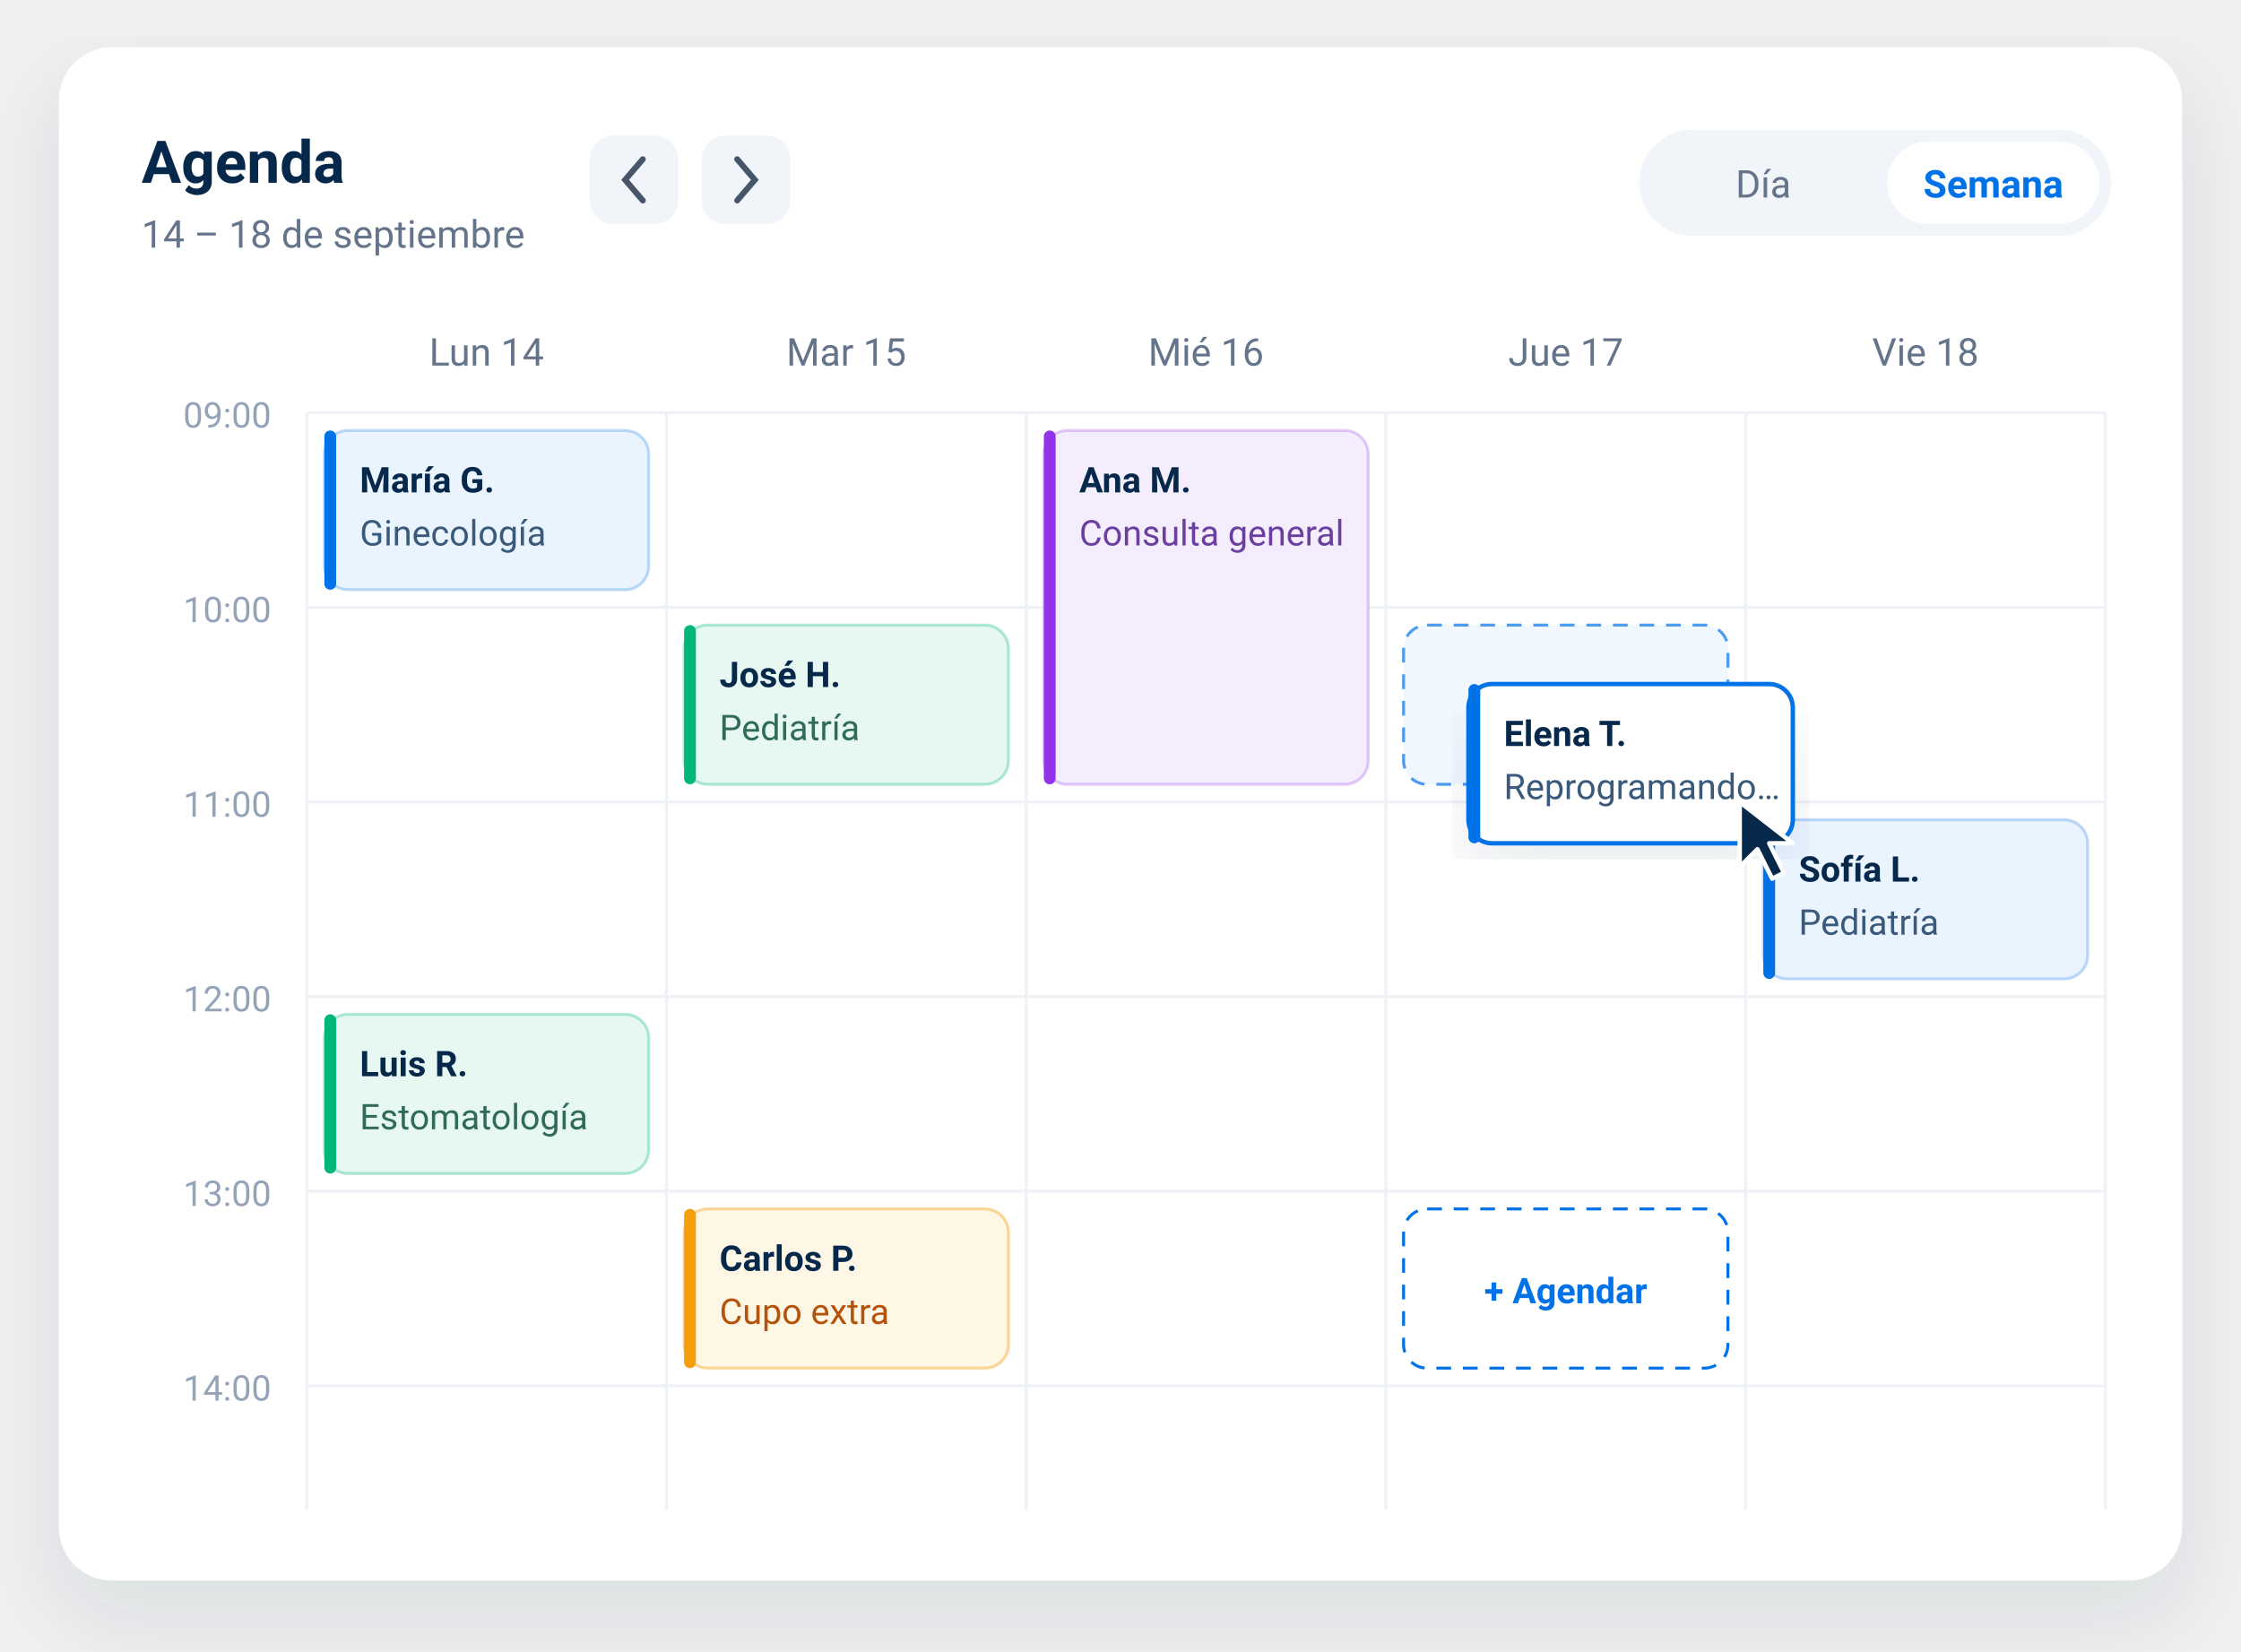
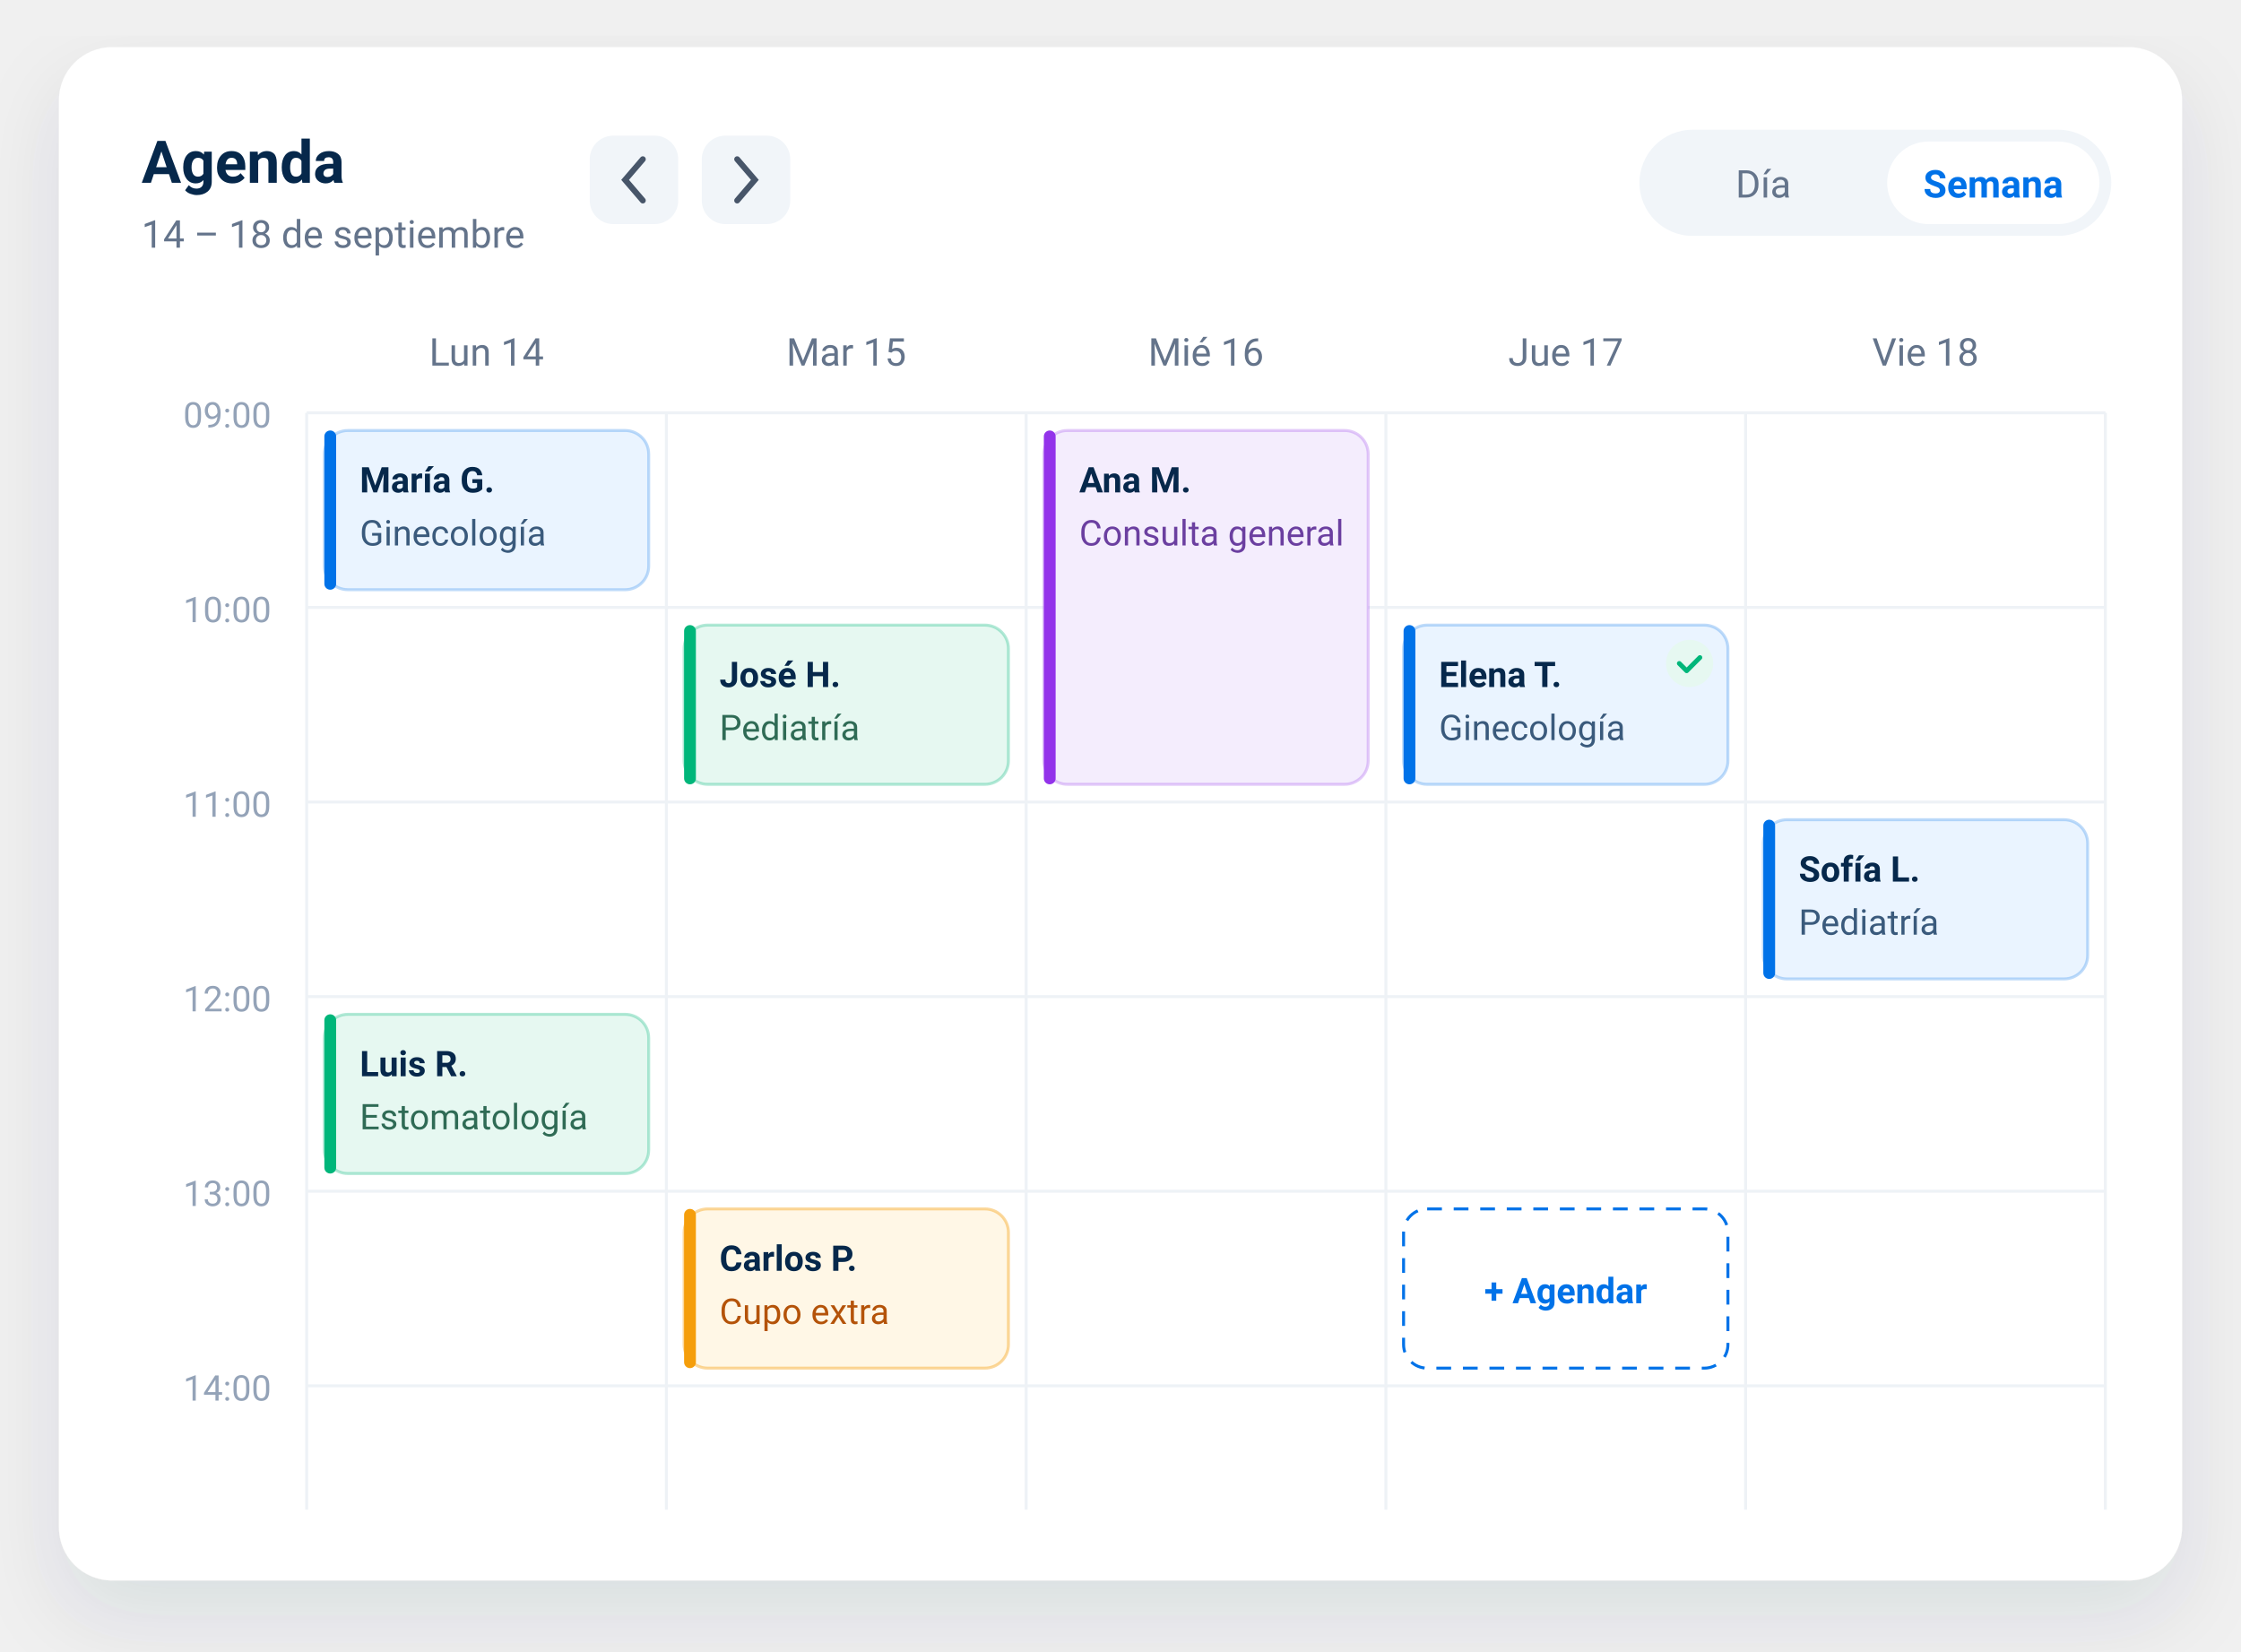
<svg xmlns="http://www.w3.org/2000/svg" width="760" height="560" viewBox="0 0 760 560" font-family="Segoe UI, Roboto, Helvetica, Arial, sans-serif">
  <defs>
    <filter id="shadow" x="-5%" y="-5%" width="110%" height="115%">
      <feDropShadow dx="0" dy="12" stdDeviation="14" flood-color="#06284B" flood-opacity="0.10" />
    </filter>
  </defs>
  <rect x="20" y="16" width="720" height="520" rx="18" fill="#fff" filter="url(#shadow)" />
  <text x="48" y="62" font-size="20" font-weight="700" fill="#06284B">Agenda</text>
  <text x="48" y="84" font-size="13" fill="#64748B">14 – 18 de septiembre</text>
  <rect x="200" y="46" width="30" height="30" rx="8" fill="#F1F5F9" />
  <path d="M218 54l-6 7 6 7" stroke="#475569" stroke-width="2" fill="none" stroke-linecap="round" />
  <rect x="238" y="46" width="30" height="30" rx="8" fill="#F1F5F9" />
  <path d="M250 54l6 7-6 7" stroke="#475569" stroke-width="2" fill="none" stroke-linecap="round" />
  <rect x="556" y="44" width="160" height="36" rx="18" fill="#F1F5F9" />
  <text x="598" y="67" font-size="13" fill="#64748B" text-anchor="middle">Día</text>
  <rect x="640" y="48" width="72" height="28" rx="14" fill="#fff" />
  <text x="676" y="67" font-size="13" font-weight="600" fill="#0072E8" text-anchor="middle">Semana</text>
  <g font-size="13" fill="#64748B" text-anchor="middle">
    <text x="165" y="124">Lun 14</text>
    <text x="287" y="124">Mar 15</text>
    <text x="409" y="124">Mié 16</text>
    <text x="531" y="124">Jue 17</text>
    <text x="653" y="124">Vie 18</text>
  </g>
  <g stroke="#EEF2F6">
    <line x1="104" y1="140" x2="714" y2="140" />
    <line x1="104" y1="206" x2="714" y2="206" />
    <line x1="104" y1="272" x2="714" y2="272" />
    <line x1="104" y1="338" x2="714" y2="338" />
    <line x1="104" y1="404" x2="714" y2="404" />
    <line x1="104" y1="470" x2="714" y2="470" />
    <line x1="104" y1="140" x2="104" y2="512" />
    <line x1="226" y1="140" x2="226" y2="512" />
    <line x1="348" y1="140" x2="348" y2="512" />
    <line x1="470" y1="140" x2="470" y2="512" />
    <line x1="592" y1="140" x2="592" y2="512" />
    <line x1="714" y1="140" x2="714" y2="512" />
  </g>
  <g font-size="12" fill="#94A3B8" text-anchor="end">
    <text x="92" y="145">09:00</text>
    <text x="92" y="211">10:00</text>
    <text x="92" y="277">11:00</text>
    <text x="92" y="343">12:00</text>
    <text x="92" y="409">13:00</text>
    <text x="92" y="475">14:00</text>
  </g>
  <g font-size="12">
    <rect x="110" y="146" width="110" height="54" rx="8" fill="#EAF4FF" stroke="#0072E8" stroke-opacity="0.25" />
    <rect x="110" y="146" width="4" height="54" rx="2" fill="#0072E8" />
    <text x="122" y="167" font-weight="600" fill="#06284B">María G.</text>
    <text x="122" y="185" fill="#3A5A7C">Ginecología</text>
    <rect x="232" y="212" width="110" height="54" rx="8" fill="#E6F8F1" stroke="#00B67A" stroke-opacity="0.3" />
    <rect x="232" y="212" width="4" height="54" rx="2" fill="#00B67A" />
    <text x="244" y="233" font-weight="600" fill="#06284B">José H.</text>
    <text x="244" y="251" fill="#2F6B55">Pediatría</text>
    <rect x="354" y="146" width="110" height="120" rx="8" fill="#F4EDFD" stroke="#9333EA" stroke-opacity="0.25" />
    <rect x="354" y="146" width="4" height="120" rx="2" fill="#9333EA" />
    <text x="366" y="167" font-weight="600" fill="#06284B">Ana M.</text>
    <text x="366" y="185" fill="#6B3FA0">Consulta general</text>
    <rect x="110" y="344" width="110" height="54" rx="8" fill="#E6F8F1" stroke="#00B67A" stroke-opacity="0.3" />
    <rect x="110" y="344" width="4" height="54" rx="2" fill="#00B67A" />
    <text x="122" y="365" font-weight="600" fill="#06284B">Luis R.</text>
    <text x="122" y="383" fill="#2F6B55">Estomatología</text>
    <rect x="598" y="278" width="110" height="54" rx="8" fill="#EAF4FF" stroke="#0072E8" stroke-opacity="0.25" />
    <rect x="598" y="278" width="4" height="54" rx="2" fill="#0072E8" />
    <text x="610" y="299" font-weight="600" fill="#06284B">Sofía L.</text>
    <text x="610" y="317" fill="#3A5A7C">Pediatría</text>
    <rect x="232" y="410" width="110" height="54" rx="8" fill="#FFF7E6" stroke="#F59E0B" stroke-opacity="0.4" />
    <rect x="232" y="410" width="4" height="54" rx="2" fill="#F59E0B" />
    <text x="244" y="431" font-weight="600" fill="#06284B">Carlos P.</text>
    <text x="244" y="449" fill="#B45309">Cupo extra</text>
    <rect x="476" y="410" width="110" height="54" rx="8" fill="none" stroke="#0072E8" stroke-dasharray="5 4" />
    <text x="531" y="442" font-weight="600" fill="#0072E8" text-anchor="middle">+ Agendar</text>
-     <rect x="476" y="212" width="110" height="54" rx="8" fill="#EAF4FF" stroke="#0072E8" stroke-dasharray="5 4" opacity="0.7" />
-     <rect x="498" y="232" width="110" height="54" rx="8" fill="#fff" stroke="#0072E8" stroke-width="1.5" filter="url(#shadow)" />
-     <rect x="498" y="232" width="4" height="54" rx="2" fill="#0072E8" />
-     <text x="510" y="253" font-weight="600" fill="#06284B">Elena T.</text>
-     <text x="510" y="271" fill="#3A5A7C">Reprogramando…</text>
-     <path d="M590 272l0 22 6-6 5 10 4-2-5-10 8 0z" fill="#06284B" stroke="#fff" stroke-width="1.5" stroke-linejoin="round" />
+     <rect x="476" y="212" width="110" height="54" rx="8" fill="#EAF4FF" stroke="#0072E8" stroke-opacity="0.25" />
+     <rect x="476" y="212" width="4" height="54" rx="2" fill="#0072E8" />
+     <text x="488" y="233" font-weight="600" fill="#06284B">Elena T.</text>
+     <text x="488" y="251" fill="#3A5A7C">Ginecología</text>
+     <circle cx="573" cy="225" r="8" fill="#E6F8F1" />
+     <path d="M569.5 225l2.5 2.5 4.5-4.5" stroke="#00B67A" stroke-width="1.6" fill="none" stroke-linecap="round" stroke-linejoin="round" />
  </g>
</svg>
